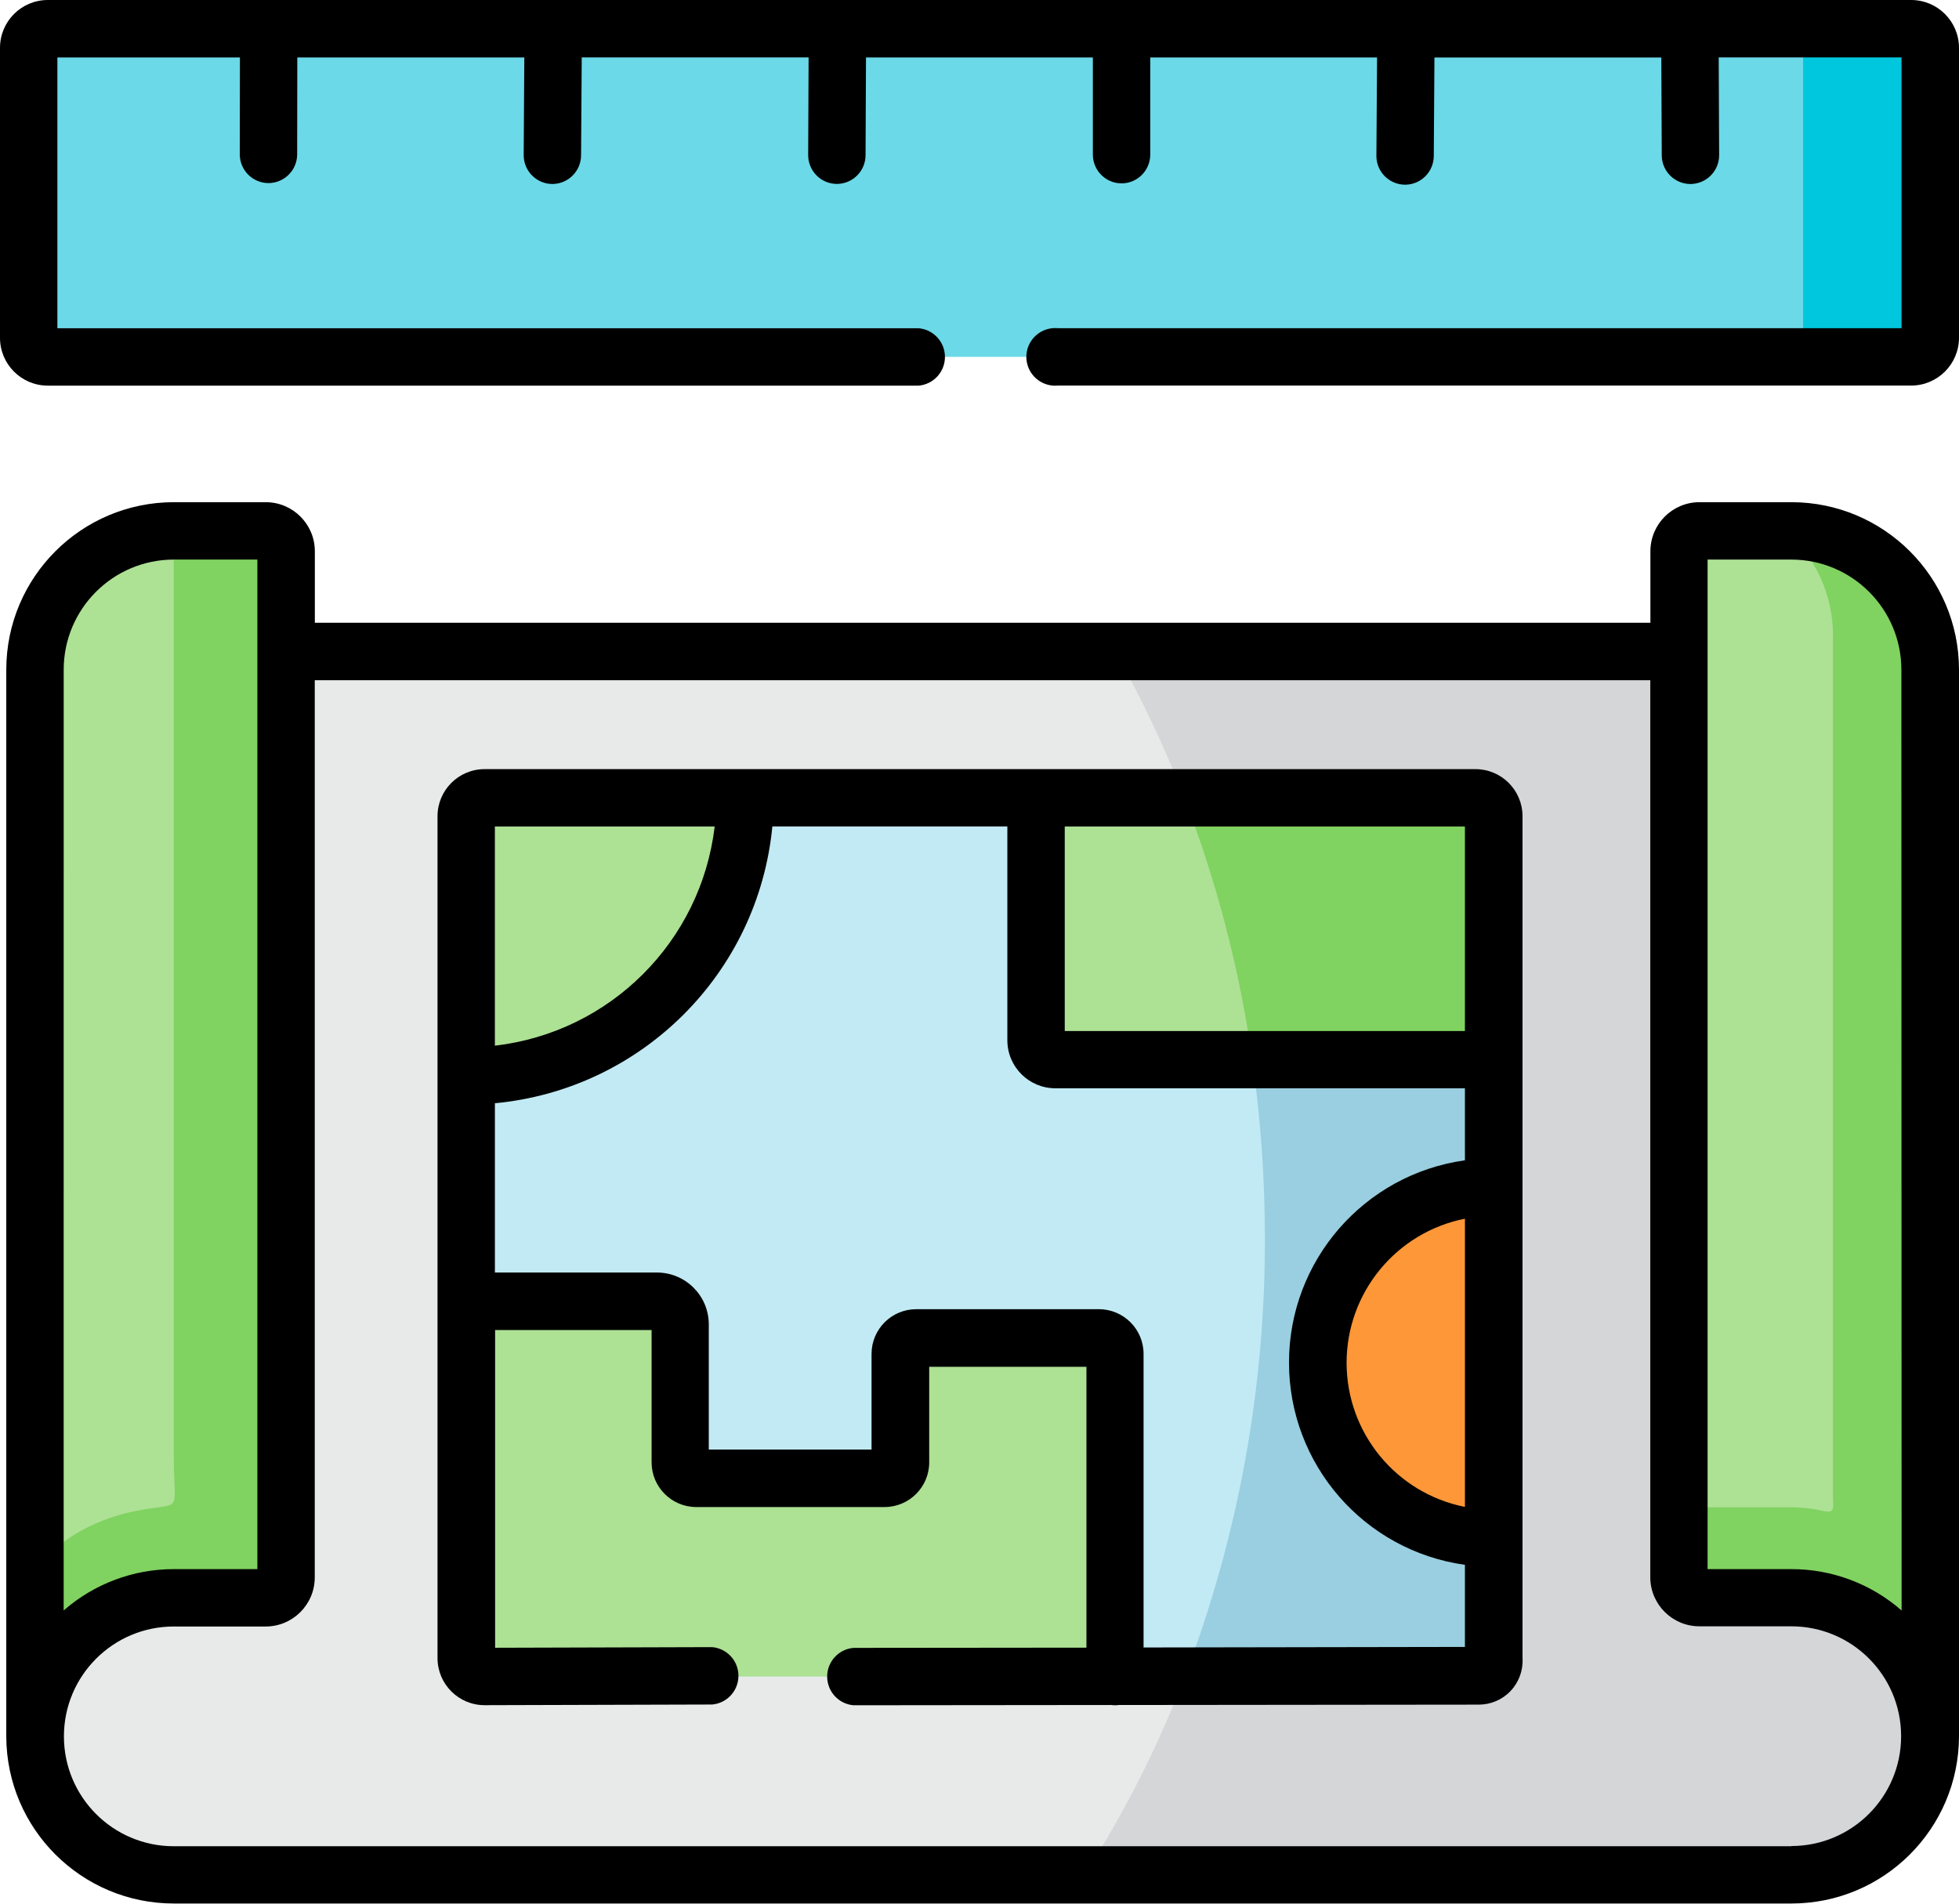
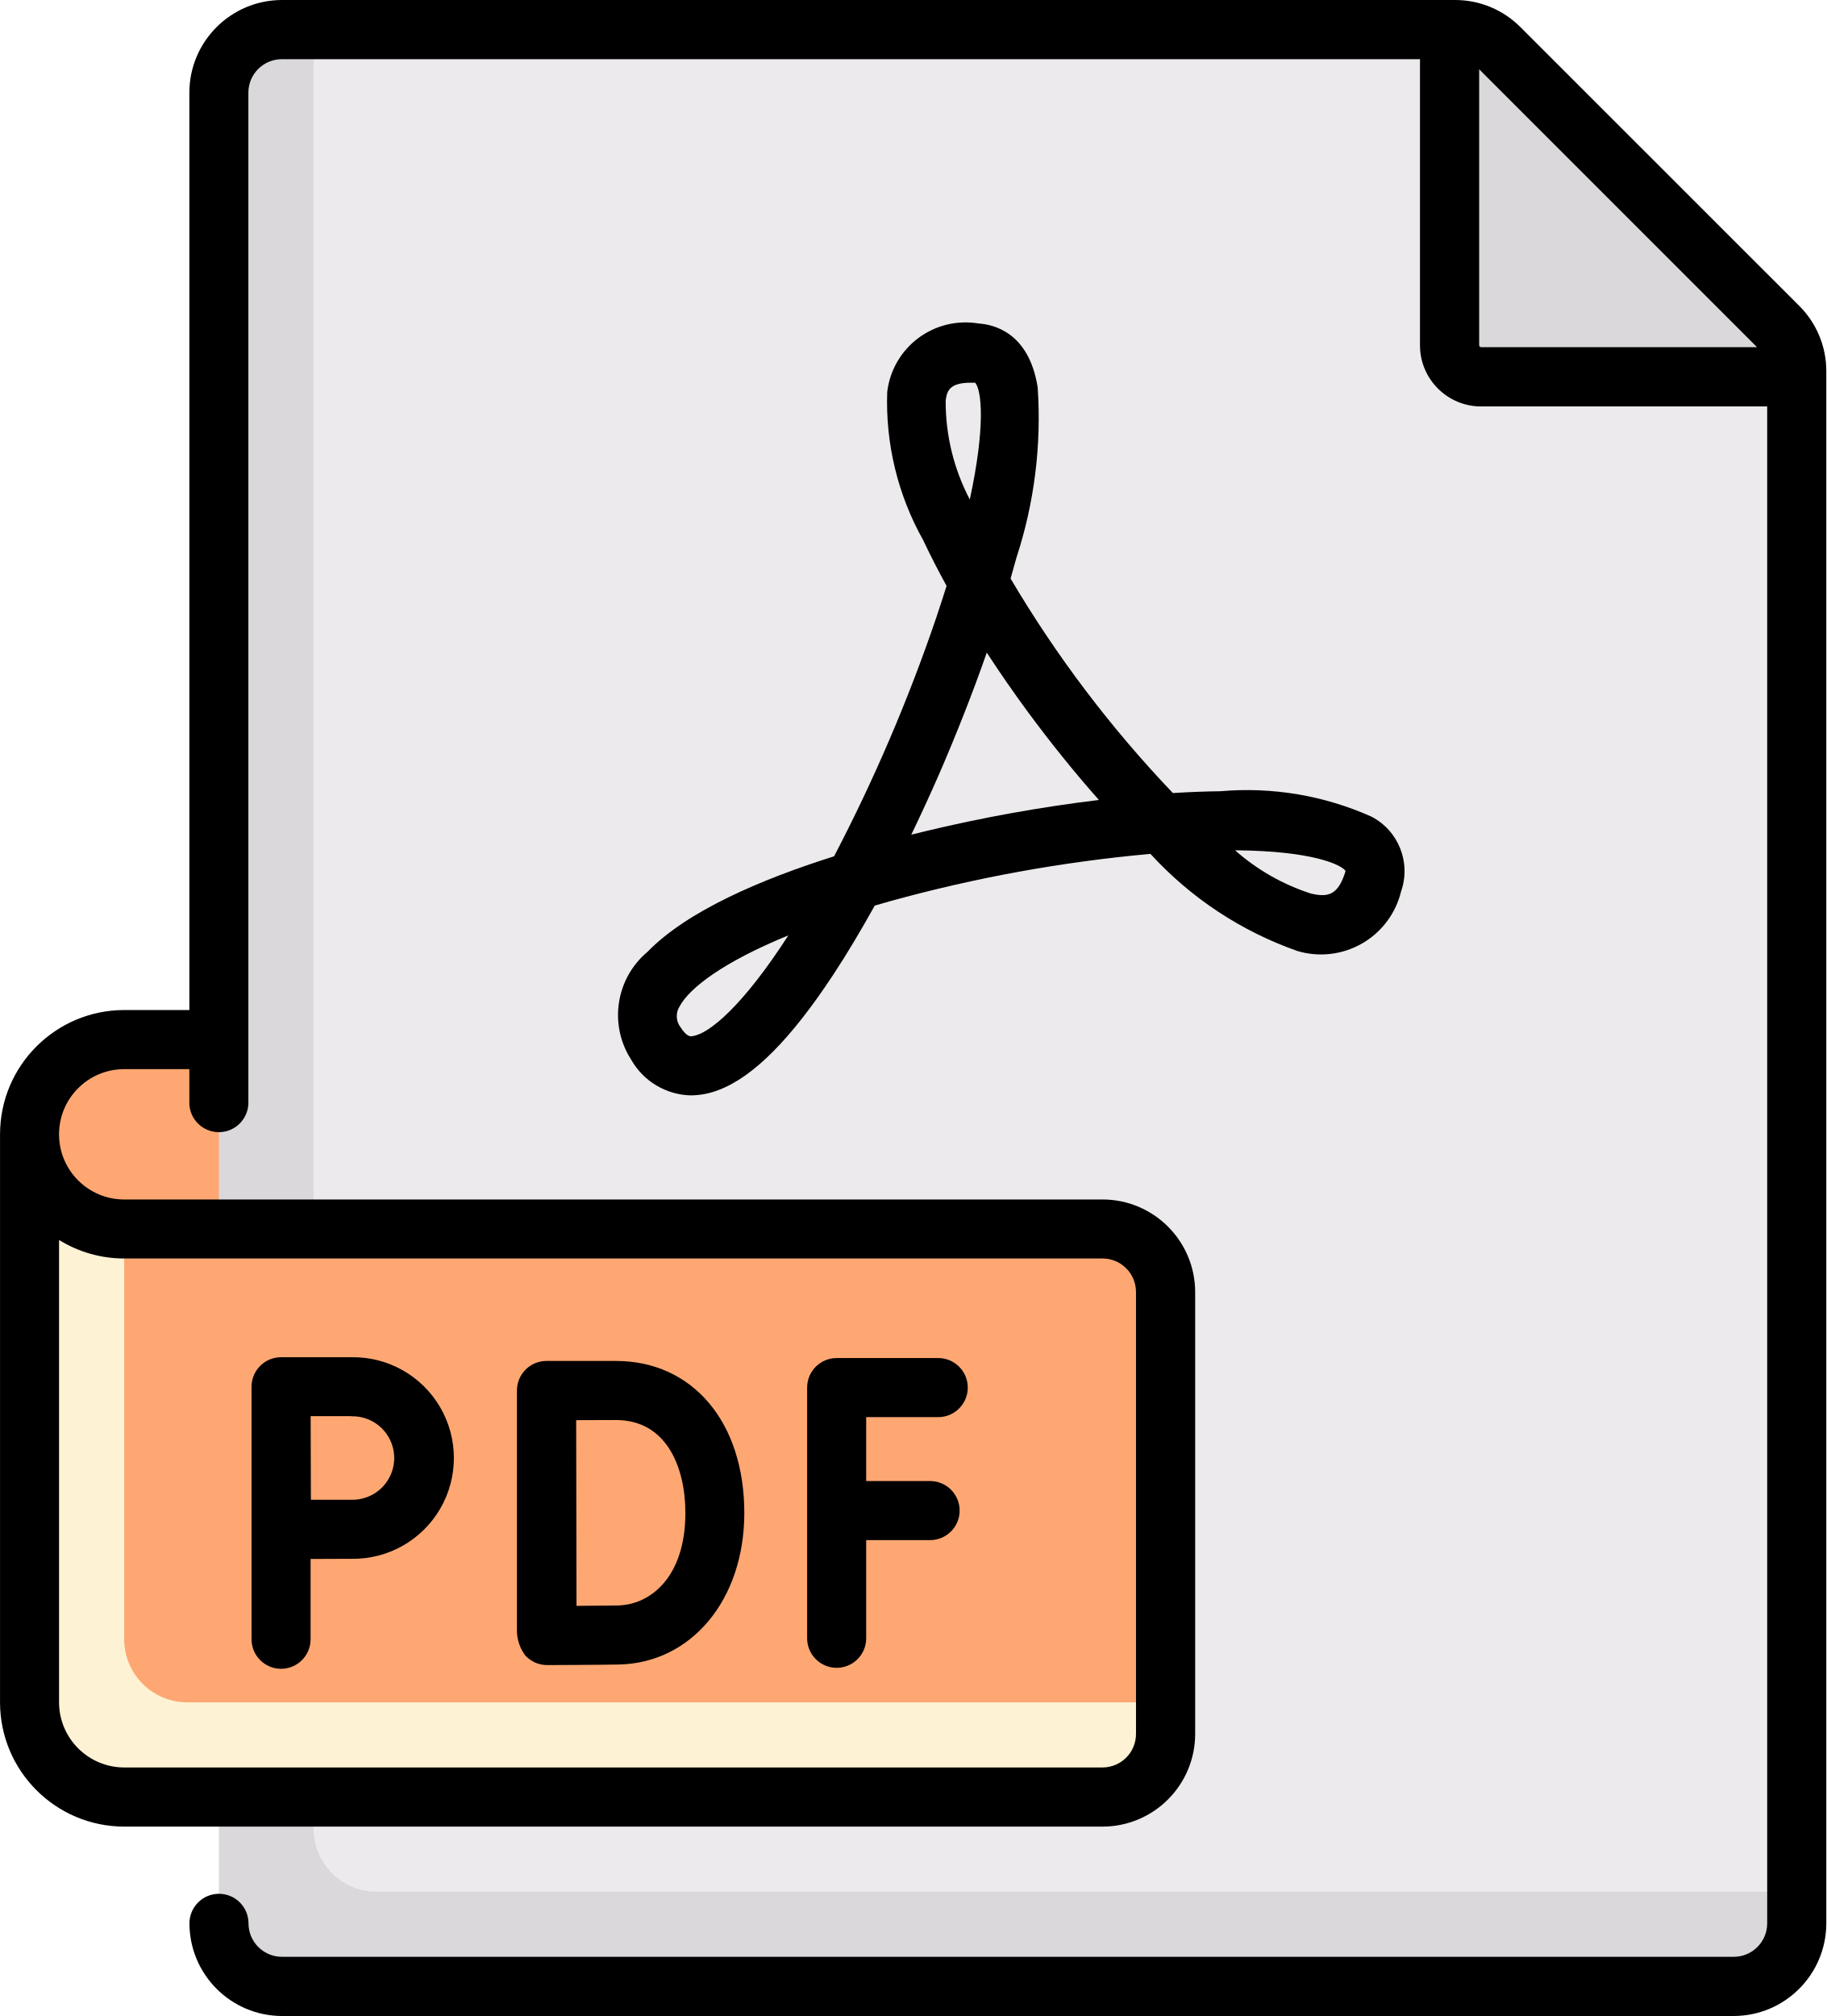
- <svg xmlns="http://www.w3.org/2000/svg" width="68" height="66.084" viewBox="0 0 68 66.084">
-   <g id="planificacion" transform="translate(0 -7.213)">
-     <g id="Grupo_1078924" data-name="Grupo 1078924" transform="translate(1.214 29.831)">
-       <path id="Trazado_842201" data-name="Trazado 842201" d="M9.185,177.513l-.041,37.662a4.825,4.825,0,0,0,4.819,4.808H70.111a4.831,4.831,0,0,0,4.823-4.808l-.041-37.662H9.185Z" transform="translate(-9.144 -177.513)" fill="#e8eaea" fill-rule="evenodd" />
+ <svg xmlns="http://www.w3.org/2000/svg" width="60" height="66.221" viewBox="0 0 60 66.221">
+   <g id="pdf" transform="translate(-24.049)">
+     <g id="Grupo_80235" data-name="Grupo 80235" transform="translate(25.019 0.97)">
+       <path id="Trazado_114332" data-name="Trazado 114332" d="M38.806,272.31H36.732a5.184,5.184,0,0,1-5.184-5.184,3.11,3.11,0,0,1,3.11-3.11h4.147Z" transform="translate(-31.548 -230.839)" fill="#fea772" />
+       <path id="Trazado_114333" data-name="Trazado 114333" d="M130.877,17.261l-9.153-9.153a2.073,2.073,0,0,0-1.466-.607H81.719a2.074,2.074,0,0,0-2.074,2.074V41.969l2.074,29.812h47.692a2.074,2.074,0,0,0,2.074-2.074V18.728a2.073,2.073,0,0,0-.607-1.466Z" transform="translate(-73.424 -7.501)" fill="#eceaec" />
+       <path id="Trazado_114334" data-name="Trazado 114334" d="M403.68,18.728a2.074,2.074,0,0,0-.607-1.466l-9.154-9.153a2.073,2.073,0,0,0-1.466-.607h-.178V17.869a1.037,1.037,0,0,0,1.037,1.037H403.68Z" transform="translate(-345.619 -7.501)" fill="#dad8db" />
+       <path id="Trazado_114335" data-name="Trazado 114335" d="M82.756,66.6V7.5H81.72a2.074,2.074,0,0,0-2.074,2.074V69.707a2.074,2.074,0,0,0,2.074,2.074h47.692a2.074,2.074,0,0,0,2.074-2.074V68.67H84.83A2.076,2.076,0,0,1,82.756,66.6Z" transform="translate(-73.425 -7.5)" fill="#dad8db" />
+       <path id="Trazado_114336" data-name="Trazado 114336" d="M66.8,291.175H34.659a3.11,3.11,0,0,1-3.11-3.11v18.662a3.11,3.11,0,0,0,3.11,3.11H66.8a2.074,2.074,0,0,0,2.074-2.074V293.249A2.073,2.073,0,0,0,66.8,291.175Z" transform="translate(-31.549 -251.777)" fill="#fea772" />
+       <path id="Trazado_114337" data-name="Trazado 114337" d="M34.659,309.837H66.8a2.074,2.074,0,0,0,2.074-2.074v-1.037H36.733a2.076,2.076,0,0,1-2.074-2.074V291.175a3.11,3.11,0,0,1-3.11-3.11v18.662A3.11,3.11,0,0,0,34.659,309.837Z" transform="translate(-31.549 -251.777)" fill="#fdf2d4" />
    </g>
-     <g id="Grupo_1078925" data-name="Grupo 1078925" transform="translate(1.214 25.643)">
-       <path id="Trazado_842202" data-name="Trazado 842202" d="M9.144,150.789v37.038a4.829,4.829,0,0,1,4.819-4.812h3.193a.709.709,0,0,0,.708-.706V146.683a.709.709,0,0,0-.708-.706H13.963A4.829,4.829,0,0,0,9.144,150.789Z" transform="translate(-9.144 -145.977)" fill="#ade194" fill-rule="evenodd" />
-     </g>
-     <g id="Grupo_1078926" data-name="Grupo 1078926" transform="translate(58.281 25.643)">
-       <path id="Trazado_842203" data-name="Trazado 842203" d="M438.821,150.165v32.143a.711.711,0,0,0,.708.706h3.193a4.832,4.832,0,0,1,4.823,4.812V150.789a4.832,4.832,0,0,0-4.823-4.812h-3.193a.711.711,0,0,0-.708.706Z" transform="translate(-438.821 -145.977)" fill="#ade194" fill-rule="evenodd" />
-     </g>
-     <g id="Grupo_1078927" data-name="Grupo 1078927" transform="translate(58.281 25.643)">
-       <path id="Trazado_842204" data-name="Trazado 842204" d="M438.821,182.309a.711.711,0,0,0,.708.706h3.193a4.832,4.832,0,0,1,4.823,4.812V150.789a4.832,4.832,0,0,0-4.823-4.812h-.2a4.8,4.8,0,0,1,1.645,3.614V179.4c0,.492.09.7-.339.6a4.879,4.879,0,0,0-1.107-.128h-3.9Z" transform="translate(-438.821 -145.977)" fill="#80d261" fill-rule="evenodd" />
-     </g>
-     <g id="Grupo_1078928" data-name="Grupo 1078928" transform="translate(1.214 25.643)">
-       <path id="Trazado_842205" data-name="Trazado 842205" d="M17.863,182.309a.709.709,0,0,1-.708.706H13.963a4.829,4.829,0,0,0-4.819,4.812v-5.342c0-.815,1.427-2.051,3.418-2.468,1.788-.379,1.4.237,1.4-2.01V145.977h3.193a.709.709,0,0,1,.708.706v35.626Z" transform="translate(-9.144 -145.977)" fill="#80d261" fill-rule="evenodd" />
-     </g>
-     <g id="Grupo_1078929" data-name="Grupo 1078929" transform="translate(37.642 29.831)">
-       <path id="Trazado_842206" data-name="Trazado 842206" d="M304.064,177.513H284.49a37.886,37.886,0,0,1,2.4,5.079h10.1a.637.637,0,0,1,.636.635v29.232a.637.637,0,0,1-.636.635H286.911a37.664,37.664,0,0,1-3.486,6.889h24.539a4.831,4.831,0,0,0,4.823-4.808v-.011a4.832,4.832,0,0,0-4.823-4.8h-3.193a.711.711,0,0,1-.708-.706V177.513Z" transform="translate(-283.425 -177.513)" fill="#d4d6d8" fill-rule="evenodd" />
-     </g>
-     <g id="Grupo_1078930" data-name="Grupo 1078930" transform="translate(16.183 34.91)">
-       <path id="Trazado_842207" data-name="Trazado 842207" d="M122.486,215.753h34.391a.637.637,0,0,1,.636.635V245.62a.637.637,0,0,1-.636.635H122.486a.637.637,0,0,1-.636-.635V216.388A.637.637,0,0,1,122.486,215.753Z" transform="translate(-121.85 -215.753)" fill="#c1eaf4" fill-rule="evenodd" />
-     </g>
-     <g id="Grupo_1078931" data-name="Grupo 1078931" transform="translate(16.183 52.388)">
-       <path id="Trazado_842208" data-name="Trazado 842208" d="M121.85,347.356v12.389a.637.637,0,0,0,.636.635h21.881v-11.2a.556.556,0,0,0-.553-.552H137.47a.556.556,0,0,0-.553.552v3.764a.557.557,0,0,1-.553.556h-6.536a.557.557,0,0,1-.553-.556v-4.793a.8.8,0,0,0-.8-.8Z" transform="translate(-121.85 -347.356)" fill="#ade194" fill-rule="evenodd" />
-     </g>
-     <g id="Grupo_1078932" data-name="Grupo 1078932" transform="translate(16.183 34.91)">
-       <path id="Trazado_842209" data-name="Trazado 842209" d="M121.85,216.387v9.023a9.668,9.668,0,0,0,9.679-9.658h-9.043a.637.637,0,0,0-.636.635Z" transform="translate(-121.85 -215.752)" fill="#ade194" fill-rule="evenodd" />
-     </g>
-     <g id="Grupo_1078933" data-name="Grupo 1078933" transform="translate(35.963 34.91)">
-       <path id="Trazado_842210" data-name="Trazado 842210" d="M270.783,215.753v8.422a.671.671,0,0,0,.67.669h15.213v-8.456a.637.637,0,0,0-.636-.635Z" transform="translate(-270.783 -215.753)" fill="#ade194" fill-rule="evenodd" />
-     </g>
-     <g id="Grupo_1078934" data-name="Grupo 1078934" transform="translate(41.11 34.91)">
-       <path id="Trazado_842211" data-name="Trazado 842211" d="M320.269,224.843v-8.456a.637.637,0,0,0-.636-.635h-10.1a41.217,41.217,0,0,1,2.36,9.09Z" transform="translate(-309.532 -215.753)" fill="#80d261" fill-rule="evenodd" />
-     </g>
-     <g id="Grupo_1078935" data-name="Grupo 1078935" transform="translate(41.128 44)">
-       <path id="Trazado_842212" data-name="Trazado 842212" d="M320.392,284.2h-8.377a43.875,43.875,0,0,1,.437,6.183,42.368,42.368,0,0,1-2.778,15.228h10.082a.637.637,0,0,0,.636-.635Z" transform="translate(-309.674 -284.199)" fill="#99cfe0" fill-rule="evenodd" />
-     </g>
-     <g id="Grupo_1078936" data-name="Grupo 1078936" transform="translate(45.74 48.425)">
-       <path id="Trazado_842213" data-name="Trazado 842213" d="M344.4,323.614a6.1,6.1,0,0,0,6.106,6.1V317.517A6.1,6.1,0,0,0,344.4,323.614Z" transform="translate(-344.399 -317.517)" fill="#fe9737" fill-rule="evenodd" />
-     </g>
-     <g id="Grupo_1078937" data-name="Grupo 1078937" transform="translate(0.996 8.209)">
-       <path id="Trazado_842214" data-name="Trazado 842214" d="M8.163,26.106H72.841a.666.666,0,0,0,.666-.661V15.374a.666.666,0,0,0-.666-.661H8.163a.663.663,0,0,0-.663.661V25.445a.663.663,0,0,0,.663.661Z" transform="translate(-7.5 -14.713)" fill="#6bd9e7" fill-rule="evenodd" />
-     </g>
-     <g id="Grupo_1078938" data-name="Grupo 1078938" transform="translate(61.925 8.209)">
-       <path id="Trazado_842215" data-name="Trazado 842215" d="M471.34,25.445V15.374a.666.666,0,0,0-.666-.661h-4.412a.663.663,0,0,1,.663.661V25.445a.663.663,0,0,1-.663.661h4.412A.666.666,0,0,0,471.34,25.445Z" transform="translate(-466.261 -14.713)" fill="#00c7dd" fill-rule="evenodd" />
-     </g>
-     <g id="Grupo_1078939" data-name="Grupo 1078939" transform="translate(0 7.213)">
-       <path id="Trazado_842216" data-name="Trazado 842216" d="M66.337,7.213H1.659A1.66,1.66,0,0,0,0,8.87V18.941A1.66,1.66,0,0,0,1.659,20.6H31.89a1,1,0,0,0,0-1.992H1.992v-9.4H8.328l-.005,3.369a1,1,0,0,0,1,.992h0a1,1,0,0,0,.992-1l.005-3.361H18.2l-.022,3.4a1,1,0,0,0,1,.992h0a1,1,0,0,0,.992-1l.023-3.394h7.875l-.015,3.4a1,1,0,0,0,1,.992h0a1,1,0,0,0,.992-1l.015-3.391h7.875l0,3.38a1,1,0,0,0,1,.992h0a1,1,0,0,0,.992-1l0-3.371H47.8l-.023,3.425a1,1,0,0,0,1,.992h0a1,1,0,0,0,.992-1l.023-3.416h7.875l.015,3.4a1,1,0,0,0,1,.992h0a1,1,0,0,0,.992-1l-.015-3.395h6.346v9.4H36.716a1,1,0,1,0,0,1.992H66.337A1.662,1.662,0,0,0,68,18.941V8.87a1.662,1.662,0,0,0-1.663-1.657Z" transform="translate(0 -7.213)" />
-       <path id="Trazado_842217" data-name="Trazado 842217" d="M63.608,138.477H60.415a1.705,1.705,0,0,0-1.7,1.7v2.486H12.356v-2.486a1.705,1.705,0,0,0-1.7-1.7H7.46a5.818,5.818,0,0,0-5.815,5.808v37.038a5.816,5.816,0,0,0,5.815,5.8H63.608a5.818,5.818,0,0,0,5.819-5.8V144.285A5.82,5.82,0,0,0,63.608,138.477Zm-59.97,5.808a3.824,3.824,0,0,1,3.823-3.816h2.9v35.046H7.46a5.8,5.8,0,0,0-3.823,1.435Zm59.97,40.85H7.46a3.814,3.814,0,1,1,0-7.628h3.193a1.705,1.705,0,0,0,1.7-1.7V144.658H58.711V175.8a1.705,1.705,0,0,0,1.7,1.7h3.193a3.814,3.814,0,1,1,0,7.628Zm3.827-8.184a5.8,5.8,0,0,0-3.827-1.436H60.7V140.469h2.9a3.826,3.826,0,0,1,3.827,3.816Z" transform="translate(-1.427 -121.044)" />
-       <path id="Trazado_842218" data-name="Trazado 842218" d="M150.373,208.252H115.982a1.634,1.634,0,0,0-1.632,1.631v29.232a1.634,1.634,0,0,0,1.635,1.631l7.9-.023a1,1,0,0,0,0-1.992h0l-7.536.022v-11.03h5.432v4.593a1.553,1.553,0,0,0,1.55,1.552h6.536a1.552,1.552,0,0,0,1.55-1.552V229h5.458v9.749l-8.089.008a1,1,0,0,0,0,1.992h0l8.954-.009a.9.9,0,0,0,.26,0l12.481-.013a1.519,1.519,0,0,0,1.531-1.608V209.883a1.634,1.634,0,0,0-1.633-1.631Zm-.36,25.611a5.1,5.1,0,0,1,0-10.005Zm0-16.52H136.122v-7.1h13.891Zm-33.672-7.1h7.63a8.69,8.69,0,0,1-7.63,7.609Zm22.517,28.5V228.552A1.551,1.551,0,0,0,137.31,227h-6.344a1.551,1.551,0,0,0-1.55,1.548v3.324h-5.65v-4.353a1.8,1.8,0,0,0-1.794-1.792h-5.63v-5.877a10.681,10.681,0,0,0,9.631-9.61h8.157v7.426a1.667,1.667,0,0,0,1.666,1.665h14.217v2.5a7.09,7.09,0,0,0,0,14.043v2.85Z" transform="translate(-99.163 -181.552)" />
+     <g id="Grupo_80236" data-name="Grupo 80236" transform="translate(24.049 0)">
+       <path id="Trazado_114338" data-name="Trazado 114338" d="M83.158,10.045,74,.891A3.024,3.024,0,0,0,71.852,0H33.313A3.047,3.047,0,0,0,30.27,3.044V33.177h-2.14a4.085,4.085,0,0,0-4.08,4.08V55.92A4.085,4.085,0,0,0,28.129,60H60.27a3.047,3.047,0,0,0,3.044-3.044V42.442A3.047,3.047,0,0,0,60.27,39.4H28.129a2.14,2.14,0,0,1,0-4.281h2.14v1.1a.97.97,0,0,0,1.94,0V3.044a1.1,1.1,0,0,1,1.1-1.1H70.7v9.4a2.009,2.009,0,0,0,2.007,2.007h9.4V63.177a1.1,1.1,0,0,1-1.1,1.1H33.313a1.1,1.1,0,0,1-1.1-1.1.97.97,0,0,0-1.94,0,3.047,3.047,0,0,0,3.044,3.044H81.005a3.047,3.047,0,0,0,3.044-3.044V12.2A3.023,3.023,0,0,0,83.158,10.045ZM28.129,41.338H60.27a1.1,1.1,0,0,1,1.1,1.1V56.957a1.1,1.1,0,0,1-1.1,1.1H28.129a2.143,2.143,0,0,1-2.14-2.14V40.73A4.054,4.054,0,0,0,28.129,41.338Zm44.515-30V2.275l9.13,9.129H72.711A.067.067,0,0,1,72.644,11.338Z" transform="translate(-24.049 0)" />
+       <path id="Trazado_114339" data-name="Trazado 114339" d="M230.041,355.1a.97.97,0,0,0,.97-.97v-3.225h2.1a.97.97,0,0,0,0-1.94h-2.1v-2.1h2.367a.97.97,0,0,0,0-1.94h-3.337a.97.97,0,0,0-.97.97v8.233A.97.97,0,0,0,230.041,355.1Z" transform="translate(-202.554 -300.316)" />
+       <path id="Trazado_114340" data-name="Trazado 114340" d="M155.7,355.349a.97.97,0,0,0,.683.282h0c.069,0,1.694-.006,2.343-.018,2.4-.042,4.137-2.135,4.137-4.977,0-2.987-1.7-4.995-4.22-4.995h-2.28a.97.97,0,0,0-.97.972v.006h0v7.91a1.364,1.364,0,0,0,.3.819Zm2.947-7.767c1.681,0,2.28,1.578,2.28,3.054,0,2.071-1.12,3.018-2.231,3.037-.309.005-.859.01-1.346.013,0-.952-.01-5.114-.011-6.1Z" transform="translate(-138.41 -300.937)" />
+       <path id="Trazado_114341" data-name="Trazado 114341" d="M88.915,354.926a.97.97,0,0,0,.97-.97v-2.638c.482,0,1.029-.005,1.339-.005a3.311,3.311,0,1,0,0-6.621H88.915a.97.97,0,0,0-.97.97h0v8.294A.97.97,0,0,0,88.915,354.926Zm2.309-8.294a1.371,1.371,0,1,1,0,2.741c-.308,0-.849,0-1.329,0,0-.5-.006-2.228-.008-2.746h1.337Z" transform="translate(-79.681 -300.11)" />
+       <path id="Trazado_114342" data-name="Trazado 114342" d="M188.074,99.666c-2.384.752-4.831,1.794-6.136,3.141a2.708,2.708,0,0,0-.536,3.539,2.315,2.315,0,0,0,1.96,1.175,2.58,2.58,0,0,0,.922-.18c1.14-.436,2.371-1.676,3.763-3.791.45-.683.9-1.442,1.358-2.263q.247-.073.505-.145a48.387,48.387,0,0,1,8.553-1.554,11.865,11.865,0,0,0,4.83,3.191,2.708,2.708,0,0,0,3.406-1.965,2.015,2.015,0,0,0-.981-2.452,10.017,10.017,0,0,0-4.954-.832c-.5.006-1.019.026-1.564.06a38.74,38.74,0,0,1-5.332-7.045q.1-.345.19-.679a14.771,14.771,0,0,0,.7-5.6c-.284-1.811-1.453-2.069-1.943-2.1a2.589,2.589,0,0,0-3,2.249A9.279,9.279,0,0,0,191,89.29c.228.485.484.984.765,1.495q-.157.5-.341,1.049a55.737,55.737,0,0,1-3.354,7.832Zm-4.658,5.91c-.069.009-.186.023-.385-.285a.6.6,0,0,1-.033-.7c.324-.6,1.43-1.451,3.569-2.326-1.493,2.316-2.609,3.241-3.151,3.309Zm21.455-5.431a.348.348,0,0,1-.016.066c-.242.739-.568.809-1.121.68a7.014,7.014,0,0,1-2.492-1.421C203.834,99.49,204.739,99.957,204.871,100.145ZM191.735,84.7c.04-.277.084-.589.822-.589q.07,0,.148,0c.221.269.335,1.467-.177,3.837A6.929,6.929,0,0,1,191.735,84.7Zm1.351,8.278c.426.654.884,1.315,1.369,1.974.7.946,1.483,1.928,2.315,2.865-.963.116-1.955.266-2.949.446-.672.122-1.844.352-3.215.694q.456-.946.9-1.957C192.087,95.662,192.624,94.3,193.086,92.975Z" transform="translate(-160.667 -71.54)" />
    </g>
  </g>
</svg>
